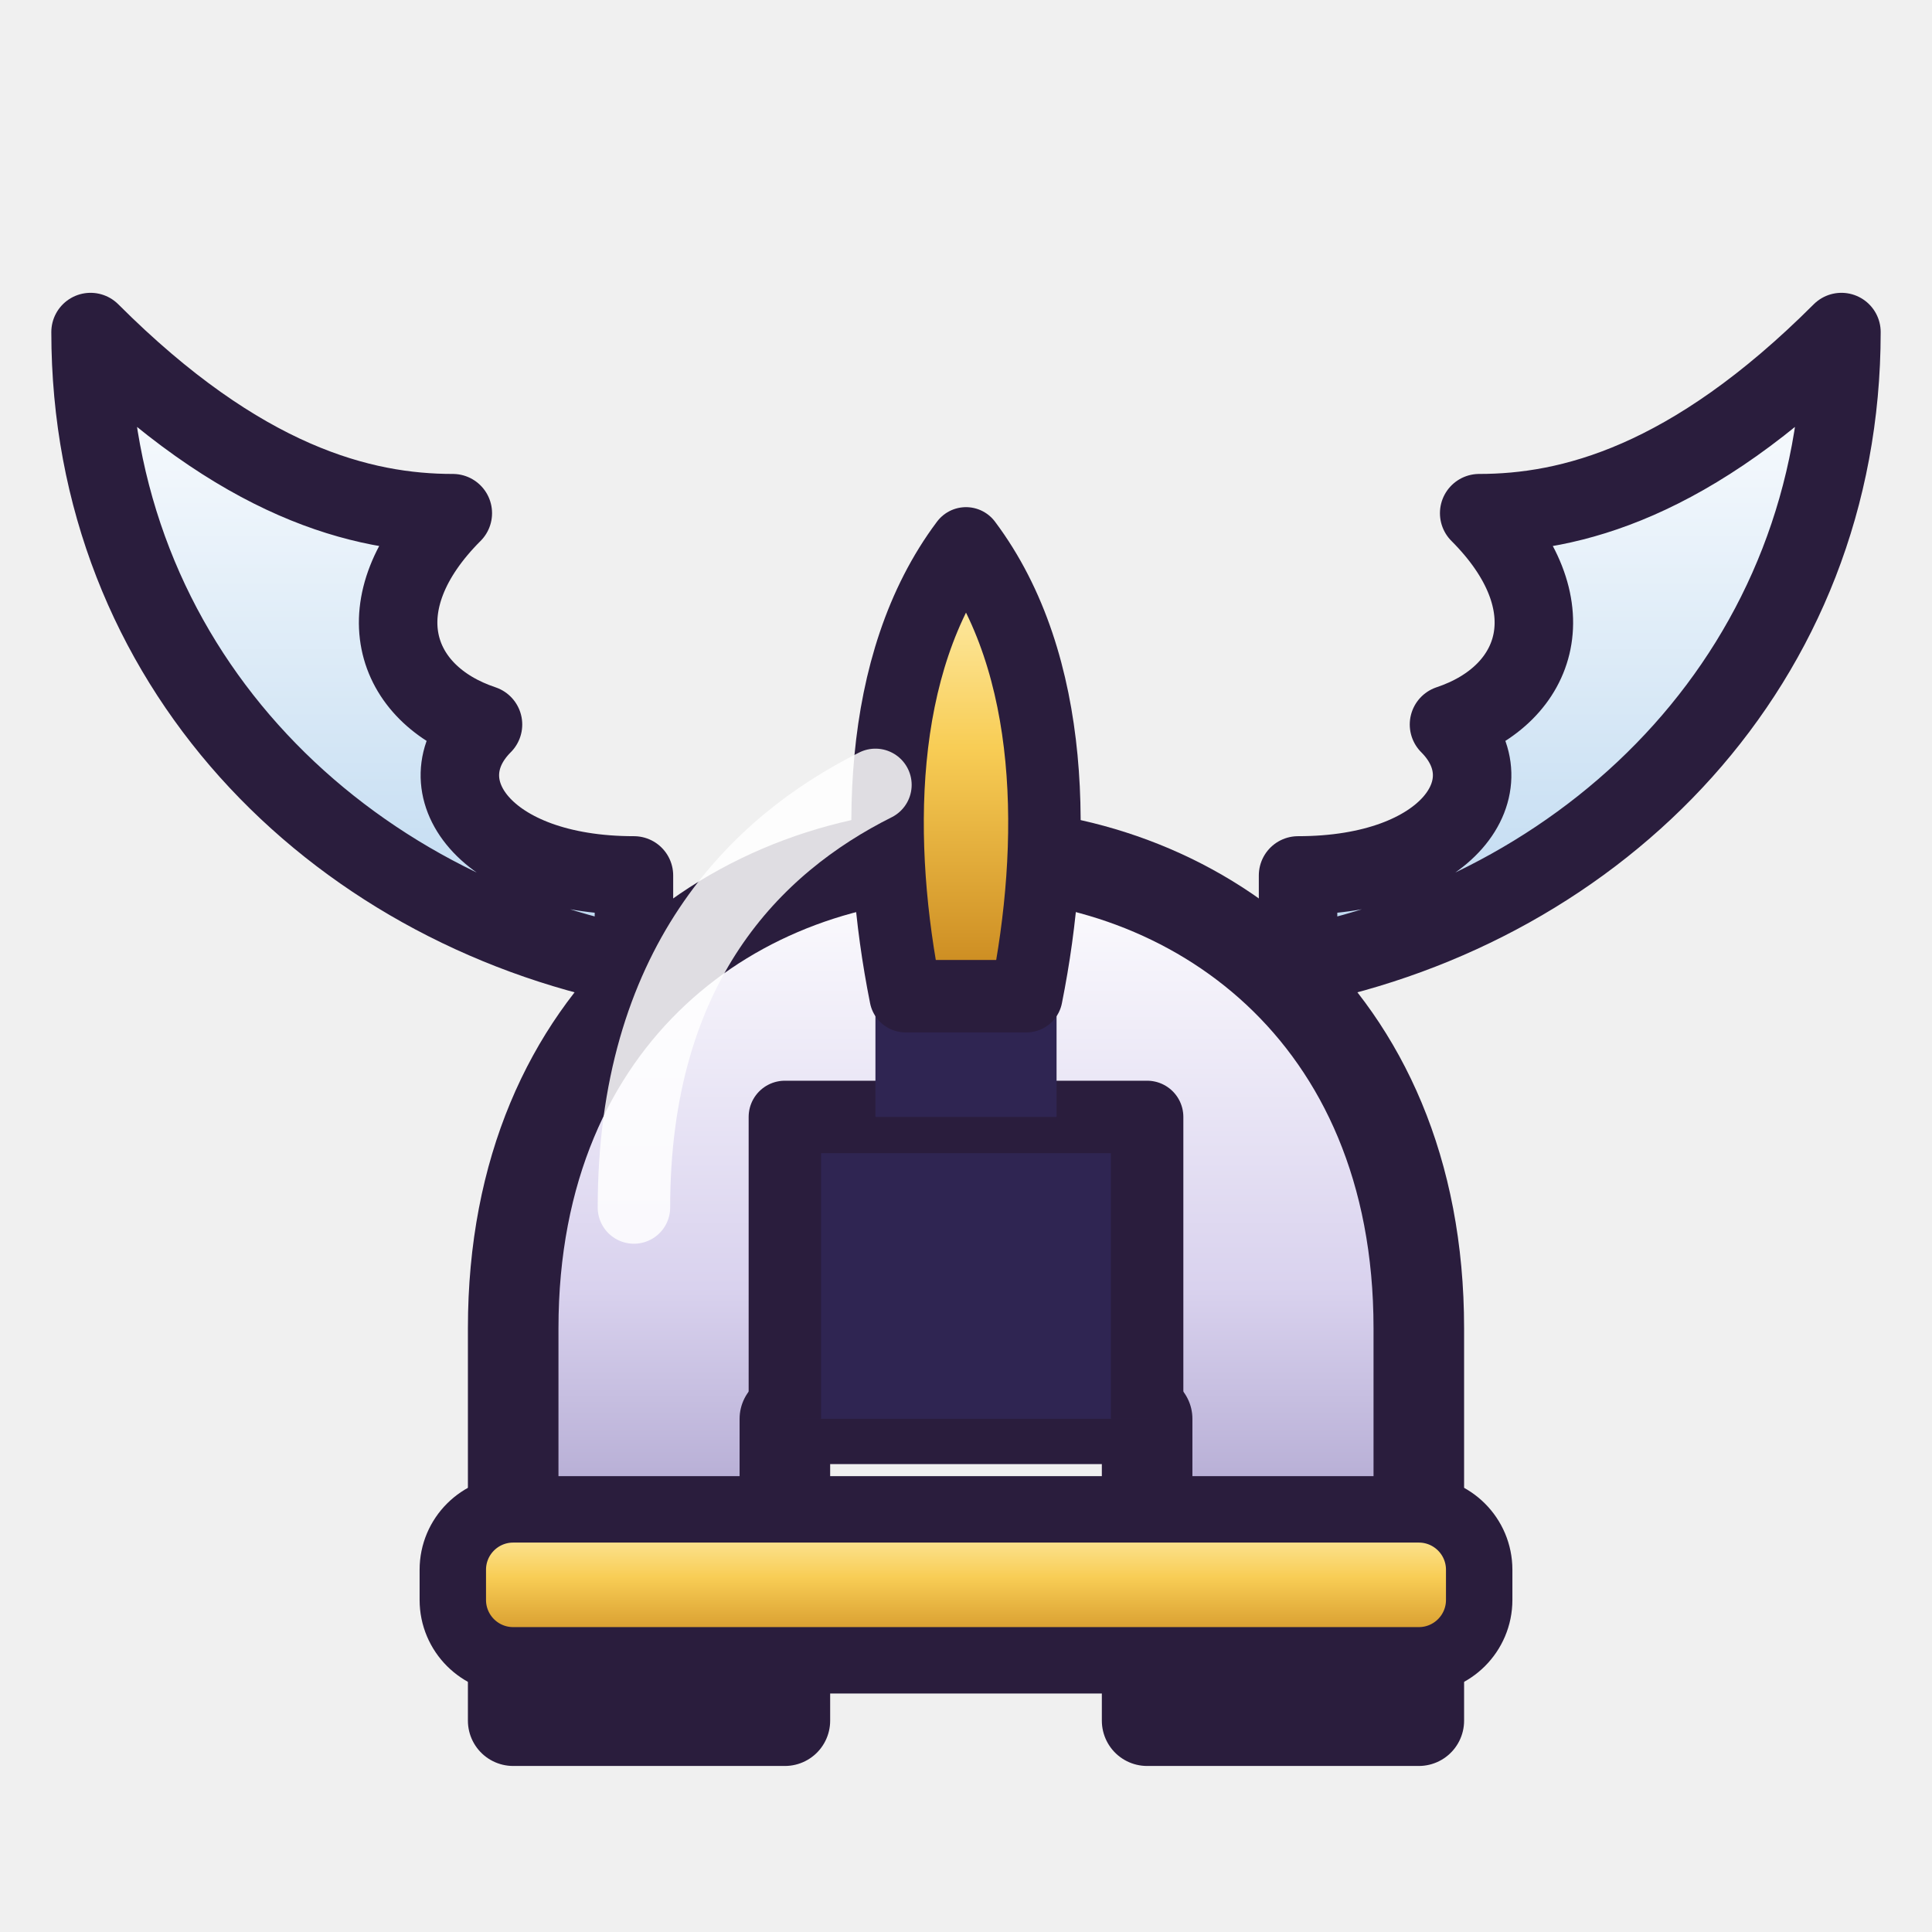
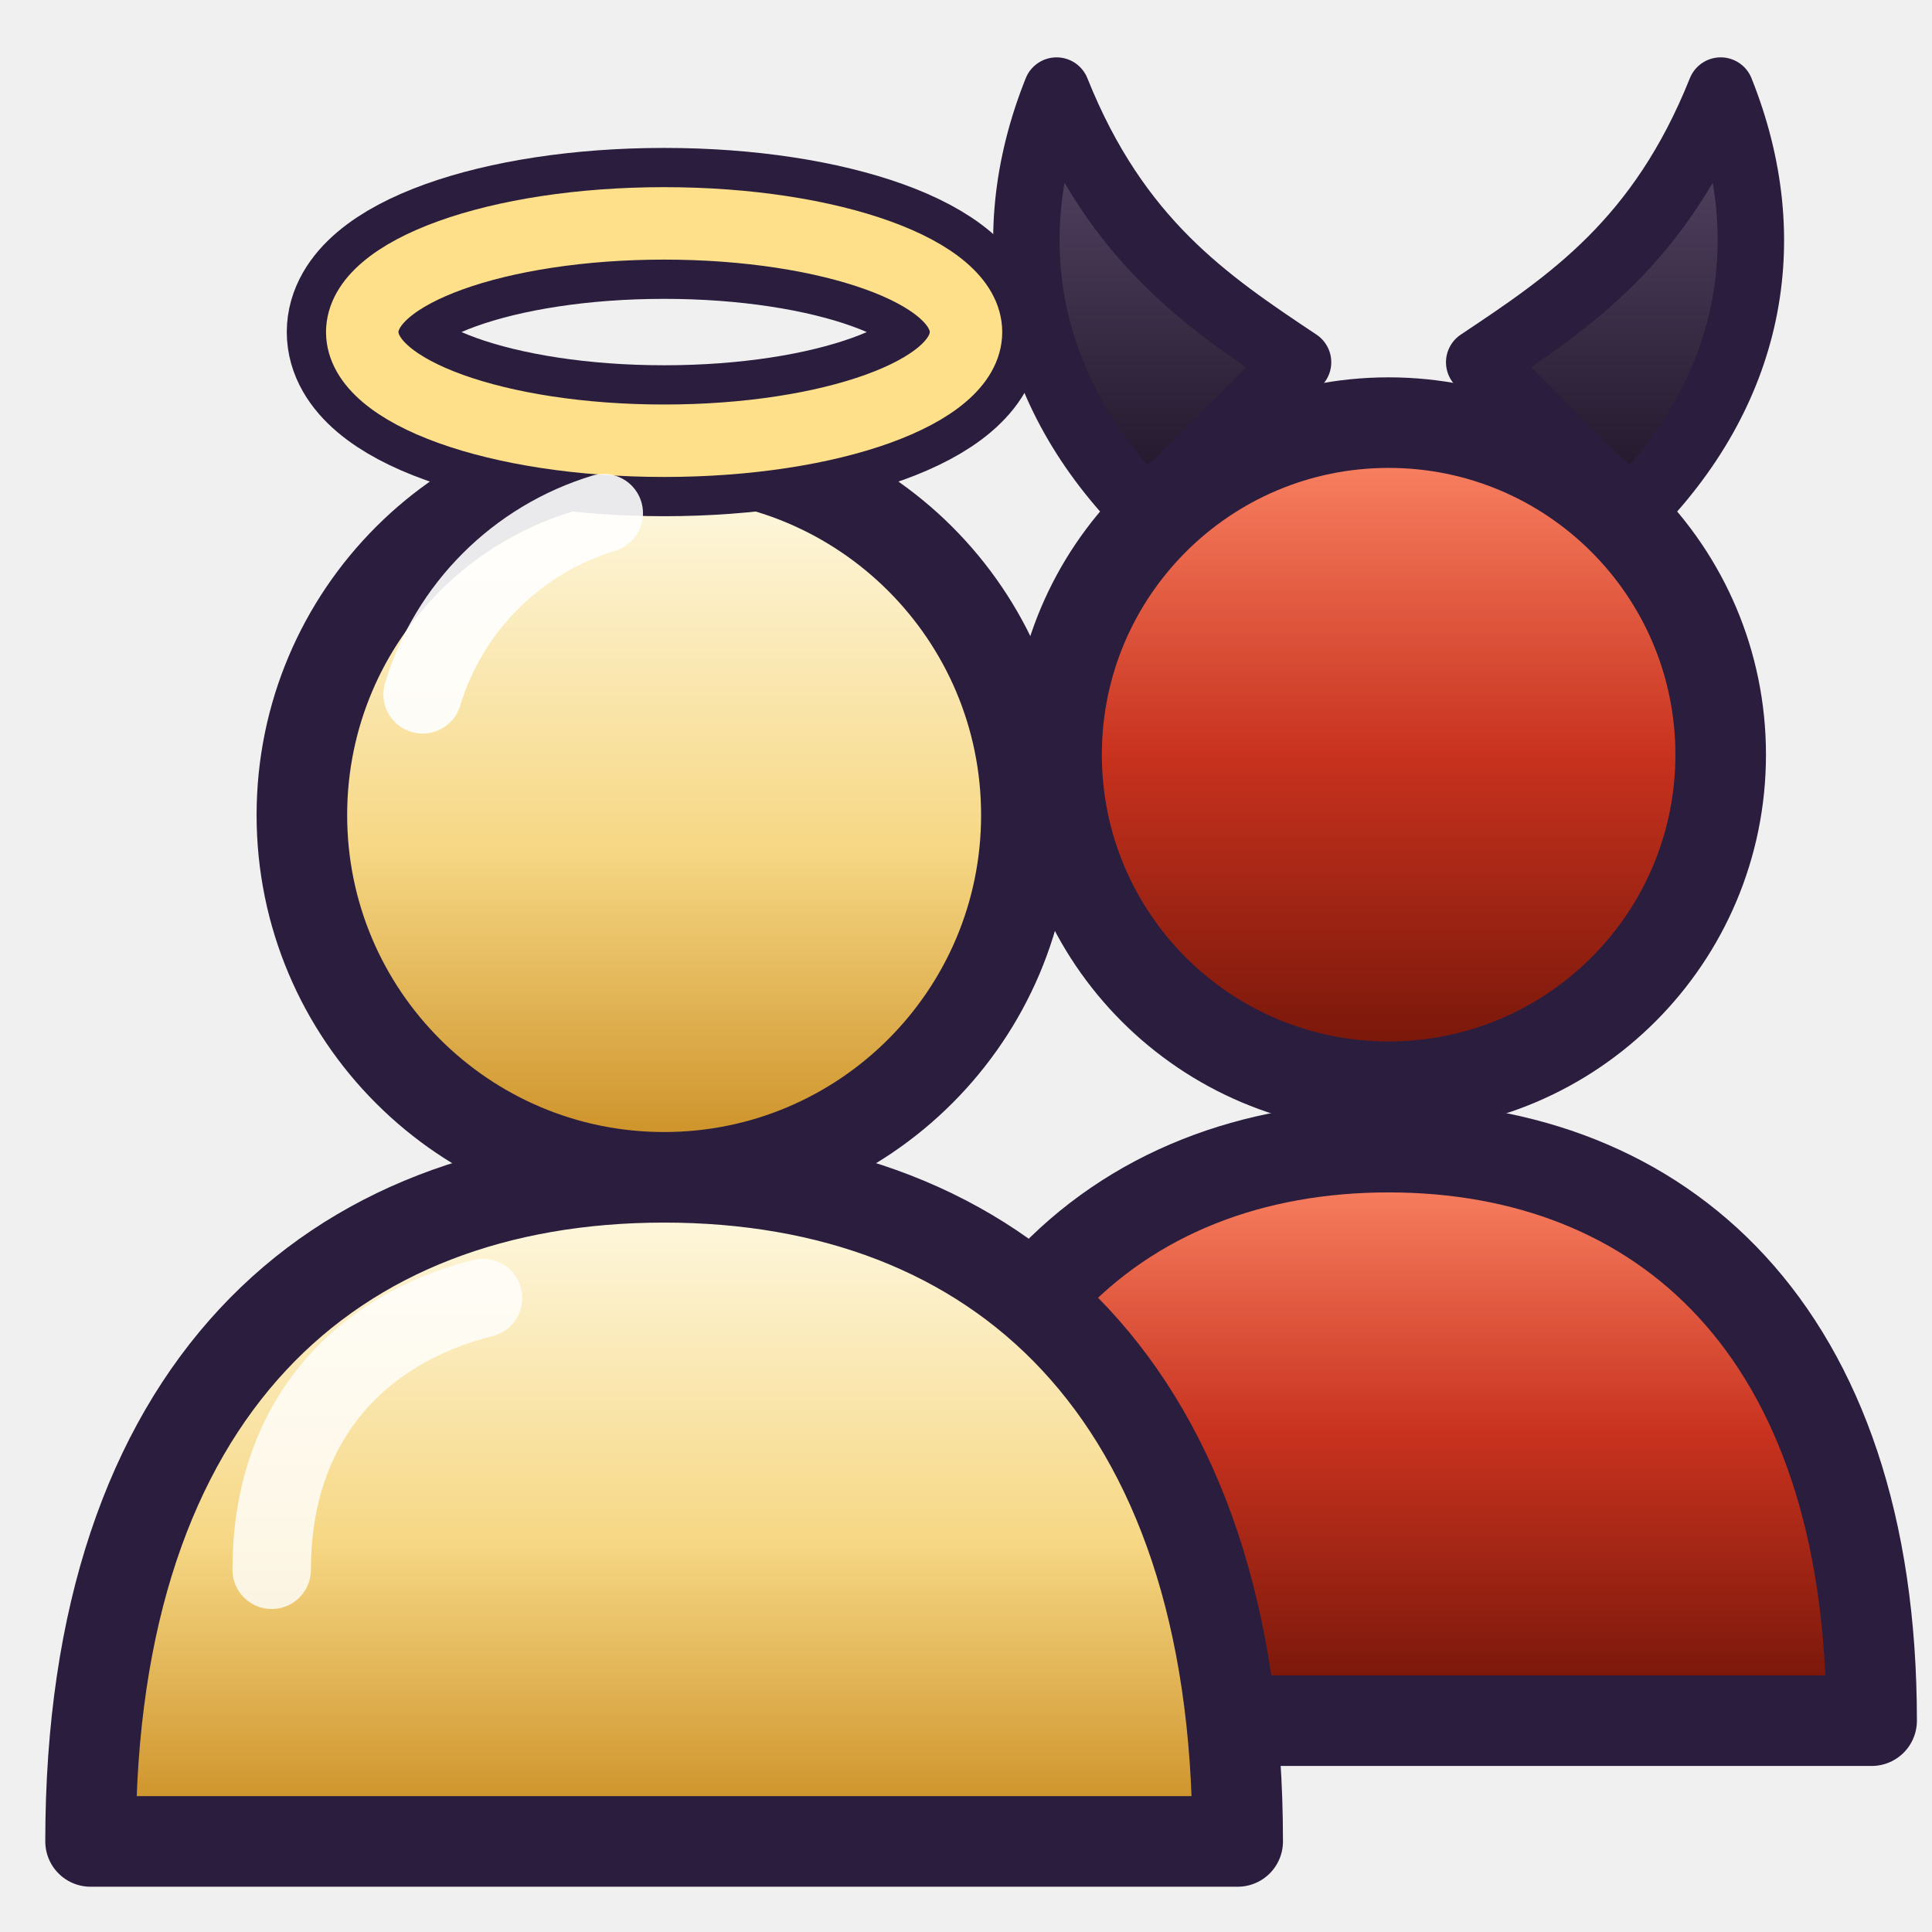
<svg xmlns="http://www.w3.org/2000/svg" width="128" height="128" viewBox="0 0 64 64">
  <defs>
-     <linearGradient id="silver" x1="0" y1="0" x2="0" y2="1">
-       <stop offset="0" stop-color="#ffffff" />
-       <stop offset="0.5" stop-color="#d9d2ee" />
-       <stop offset="1" stop-color="#8f84b8" />
+     <linearGradient id="ang" x1="0" y1="0" x2="0" y2="1">
+       <stop offset="0" stop-color="#fffbe8" />
+       <stop offset="0.55" stop-color="#f6d784" />
+       <stop offset="1" stop-color="#c98a1e" />
    </linearGradient>
-     <linearGradient id="gold" x1="0" y1="0" x2="0" y2="1">
-       <stop offset="0" stop-color="#fff4c0" />
-       <stop offset="0.45" stop-color="#f8cd55" />
-       <stop offset="1" stop-color="#c7841b" />
+     <linearGradient id="dem" x1="0" y1="0" x2="0" y2="1">
+       <stop offset="0" stop-color="#ff8a6a" />
+       <stop offset="0.5" stop-color="#c8321e" />
+       <stop offset="1" stop-color="#6e1408" />
    </linearGradient>
-     <linearGradient id="wing" x1="0" y1="0" x2="0" y2="1">
-       <stop offset="0" stop-color="#ffffff" />
-       <stop offset="1" stop-color="#bcd8f0" />
+     <linearGradient id="horn" x1="0" y1="0" x2="0" y2="1">
+       <stop offset="0" stop-color="#5a4a6a" />
+       <stop offset="1" stop-color="#1e1428" />
    </linearGradient>
  </defs>
-   <path d="M21 32 C11 30 3 22 3 11 C8 16 12 17 15 17 C12 20 13 23 16 24 C14 26 16 29 21 29 Z" fill="url(#wing)" stroke="#2a1d3d" stroke-width="2.6" stroke-linejoin="round" />
-   <g transform="translate(64 0) scale(-1 1)">
-     <path d="M21 32 C11 30 3 22 3 11 C8 16 12 17 15 17 C12 20 13 23 16 24 C14 26 16 29 21 29 Z" fill="url(#wing)" stroke="#2a1d3d" stroke-width="2.6" stroke-linejoin="round" />
-   </g>
-   <path d="M17 44 C17 23 47 23 47 44 L47 57 L38 57 L38 47 L26 47 L26 57 L17 57 Z" fill="url(#silver)" stroke="#2a1d3d" stroke-width="3" stroke-linejoin="round" />
-   <path d="M26 47 V37 H38 V47" fill="#2f2552" stroke="#2a1d3d" stroke-width="2.4" stroke-linejoin="round" />
-   <path d="M29 37 V30 H35 V37 Z" fill="#2f2552" stroke="#2a1d3d" stroke-width="0" stroke-linejoin="round" />
-   <path d="M32 18 C29 22 29 28 30 33 H34 C35 28 35 22 32 18 Z" fill="url(#gold)" stroke="#2a1d3d" stroke-width="2.4" stroke-linejoin="round" />
-   <path d="M21 40 C21 32 25 28 29 26" fill="none" stroke="#ffffff" stroke-width="2.4" stroke-linecap="round" opacity="0.85" />
-   <rect x="15" y="50" width="34" height="5" rx="2" fill="url(#gold)" stroke="#2a1d3d" stroke-width="2.2" stroke-linejoin="round" />
+   <path d="M30 57 C30 44 37 38 46 38 C55 38 62 44 62 57 Z" fill="url(#dem)" stroke="#2a1d3d" stroke-width="3" stroke-linejoin="round" />
+   <path d="M38 17 C34 13 33 8 35 3 C37 8 40 10 43 12 Z" fill="url(#horn)" stroke="#2a1d3d" stroke-width="2.2" stroke-linejoin="round" />
+   <path d="M54 17 C58 13 59 8 57 3 C55 8 52 10 49 12 Z" fill="url(#horn)" stroke="#2a1d3d" stroke-width="2.2" stroke-linejoin="round" />
+   <circle cx="46" cy="25" r="11" fill="url(#dem)" stroke="#2a1d3d" stroke-width="3" stroke-linejoin="round" />
+   <path d="M3 61 C3 46 11 39 22 39 C33 39 41 46 41 61 Z" fill="url(#ang)" stroke="#2a1d3d" stroke-width="3" stroke-linejoin="round" />
+   <circle cx="22" cy="27" r="12" fill="url(#ang)" stroke="#2a1d3d" stroke-width="3" stroke-linejoin="round" />
+   <ellipse cx="22" cy="11" rx="10" ry="3.6" fill="none" stroke="#2a1d3d" stroke-width="5" />
+   <ellipse cx="22" cy="11" rx="10" ry="3.6" fill="none" stroke="#ffe08a" stroke-width="2.4" />
+   <path d="M14 23 A9 9 0 0 1 20 17" fill="none" stroke="#ffffff" stroke-width="2.6" stroke-linecap="round" opacity="0.9" />
+   <path d="M9 52 C9 47 12 44 16 43" fill="none" stroke="#ffffff" stroke-width="2.6" stroke-linecap="round" opacity="0.8" />
</svg>
